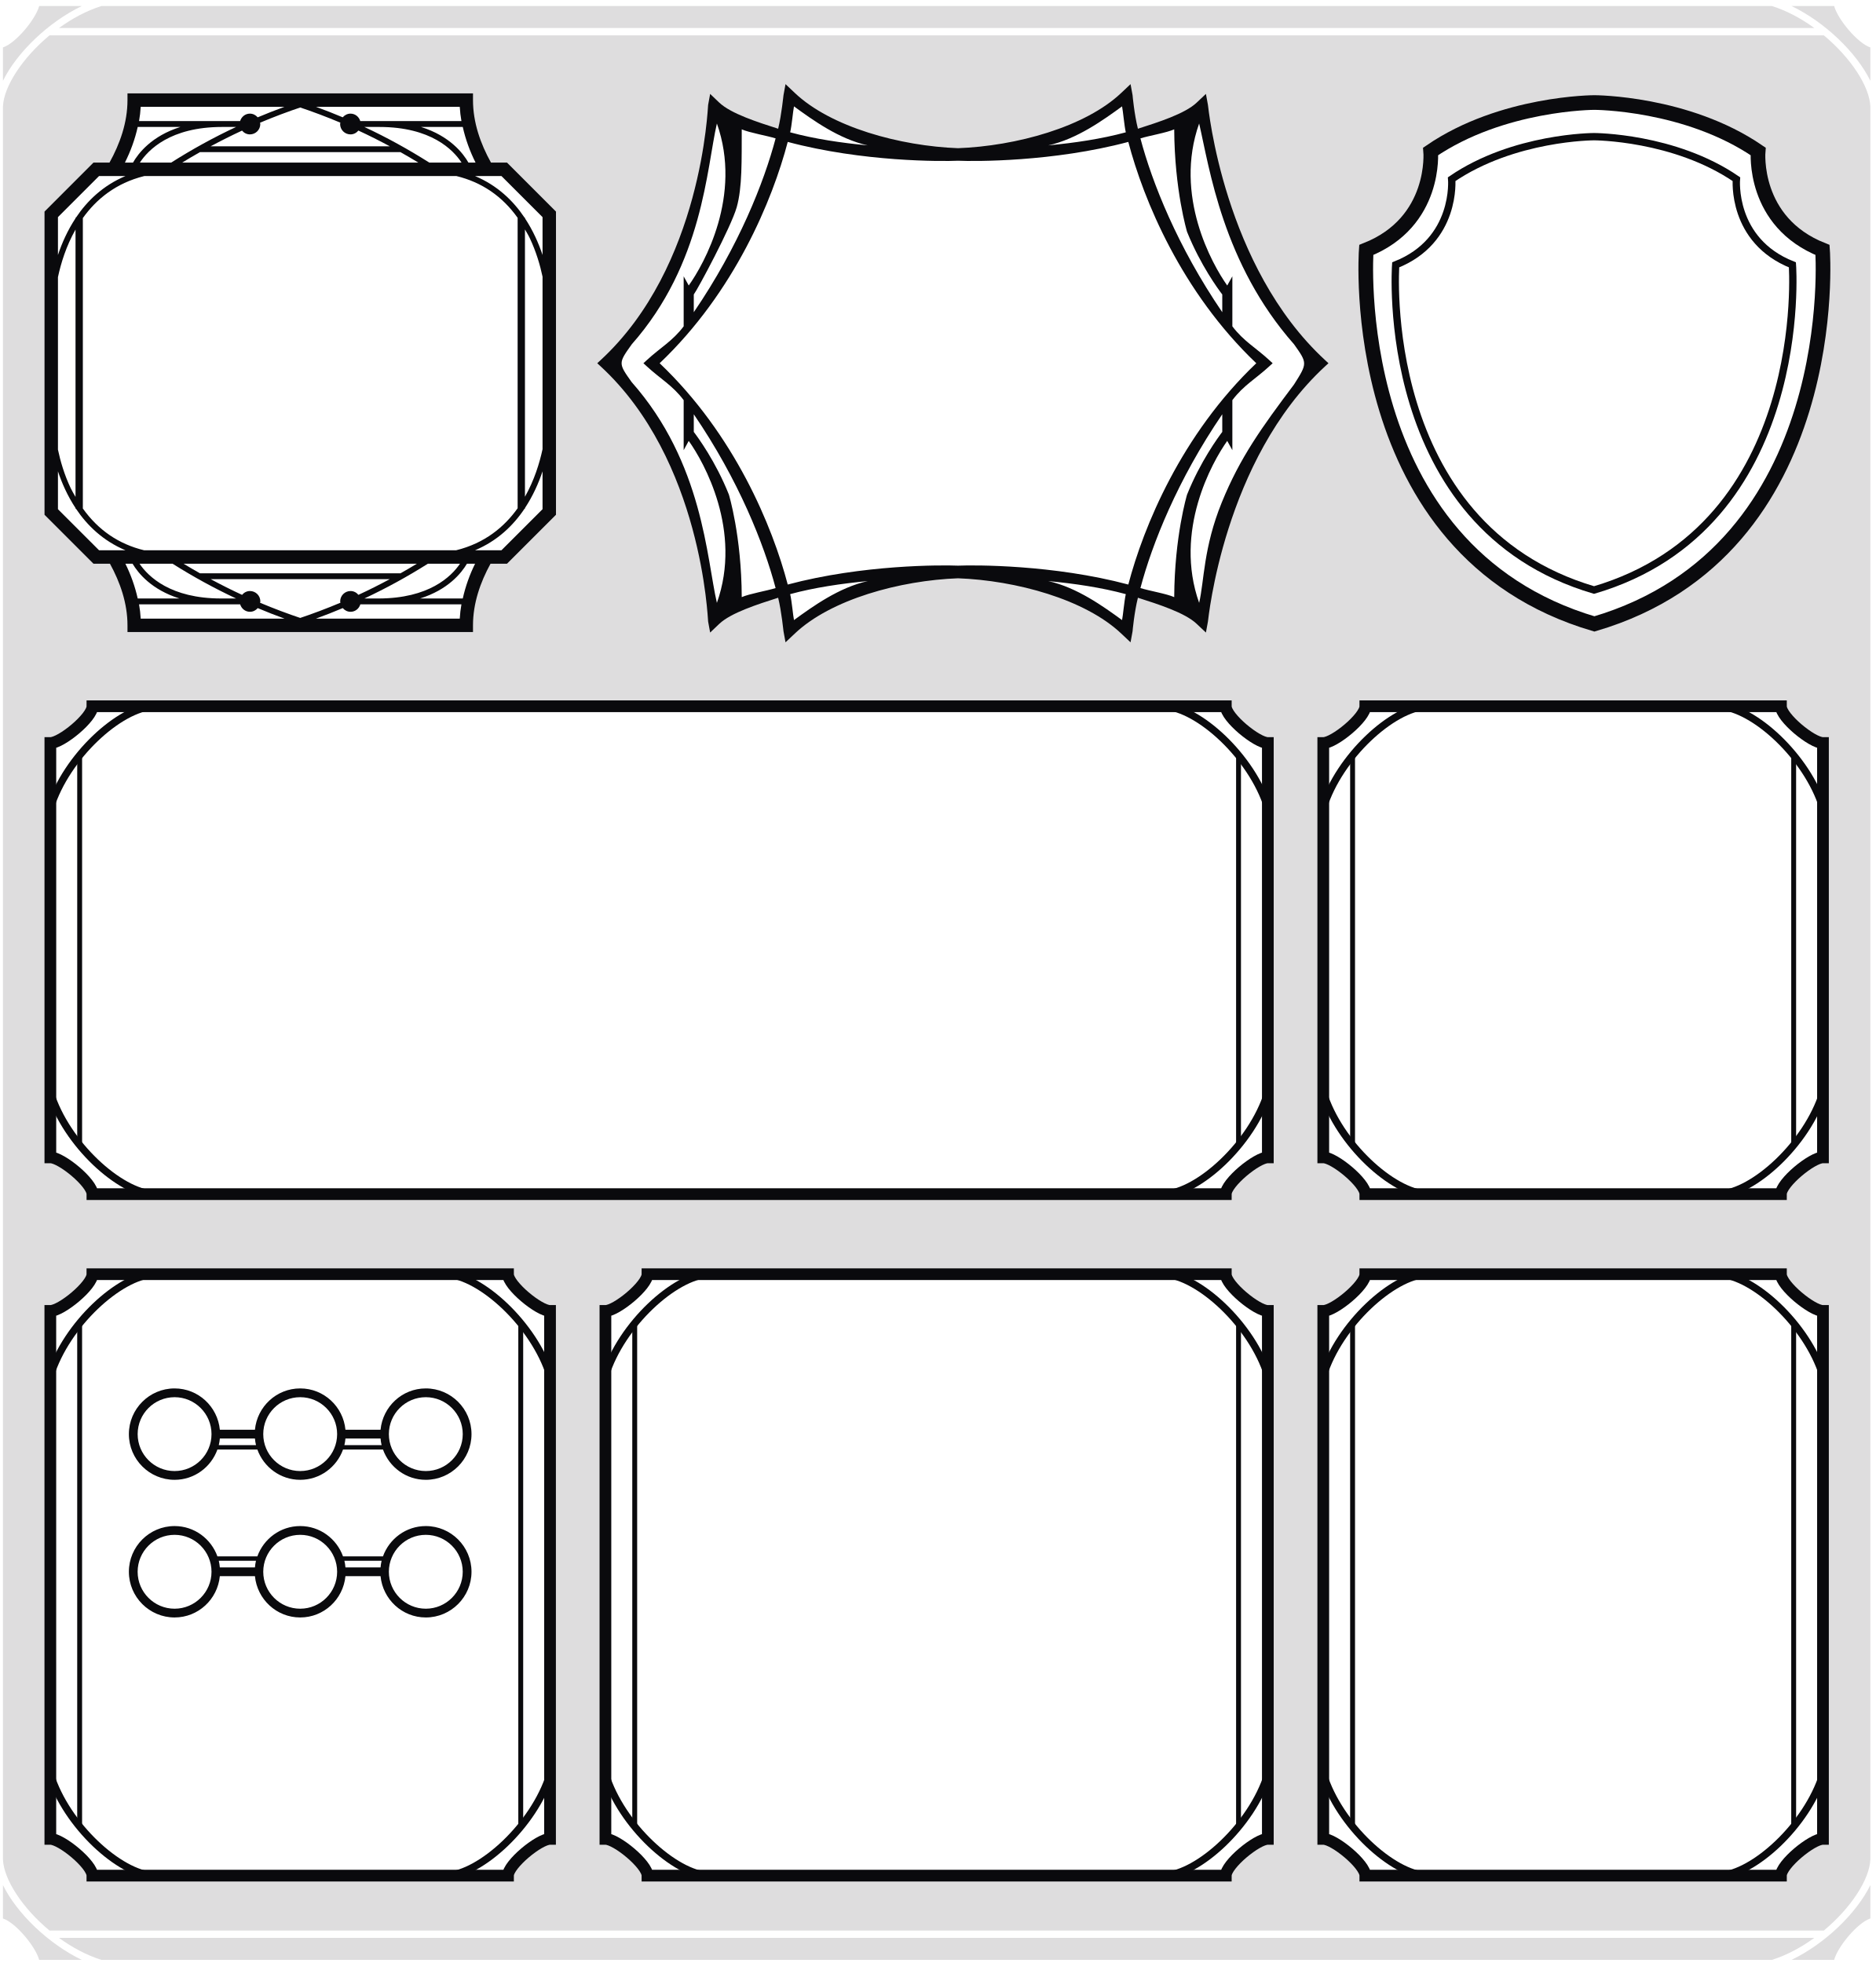
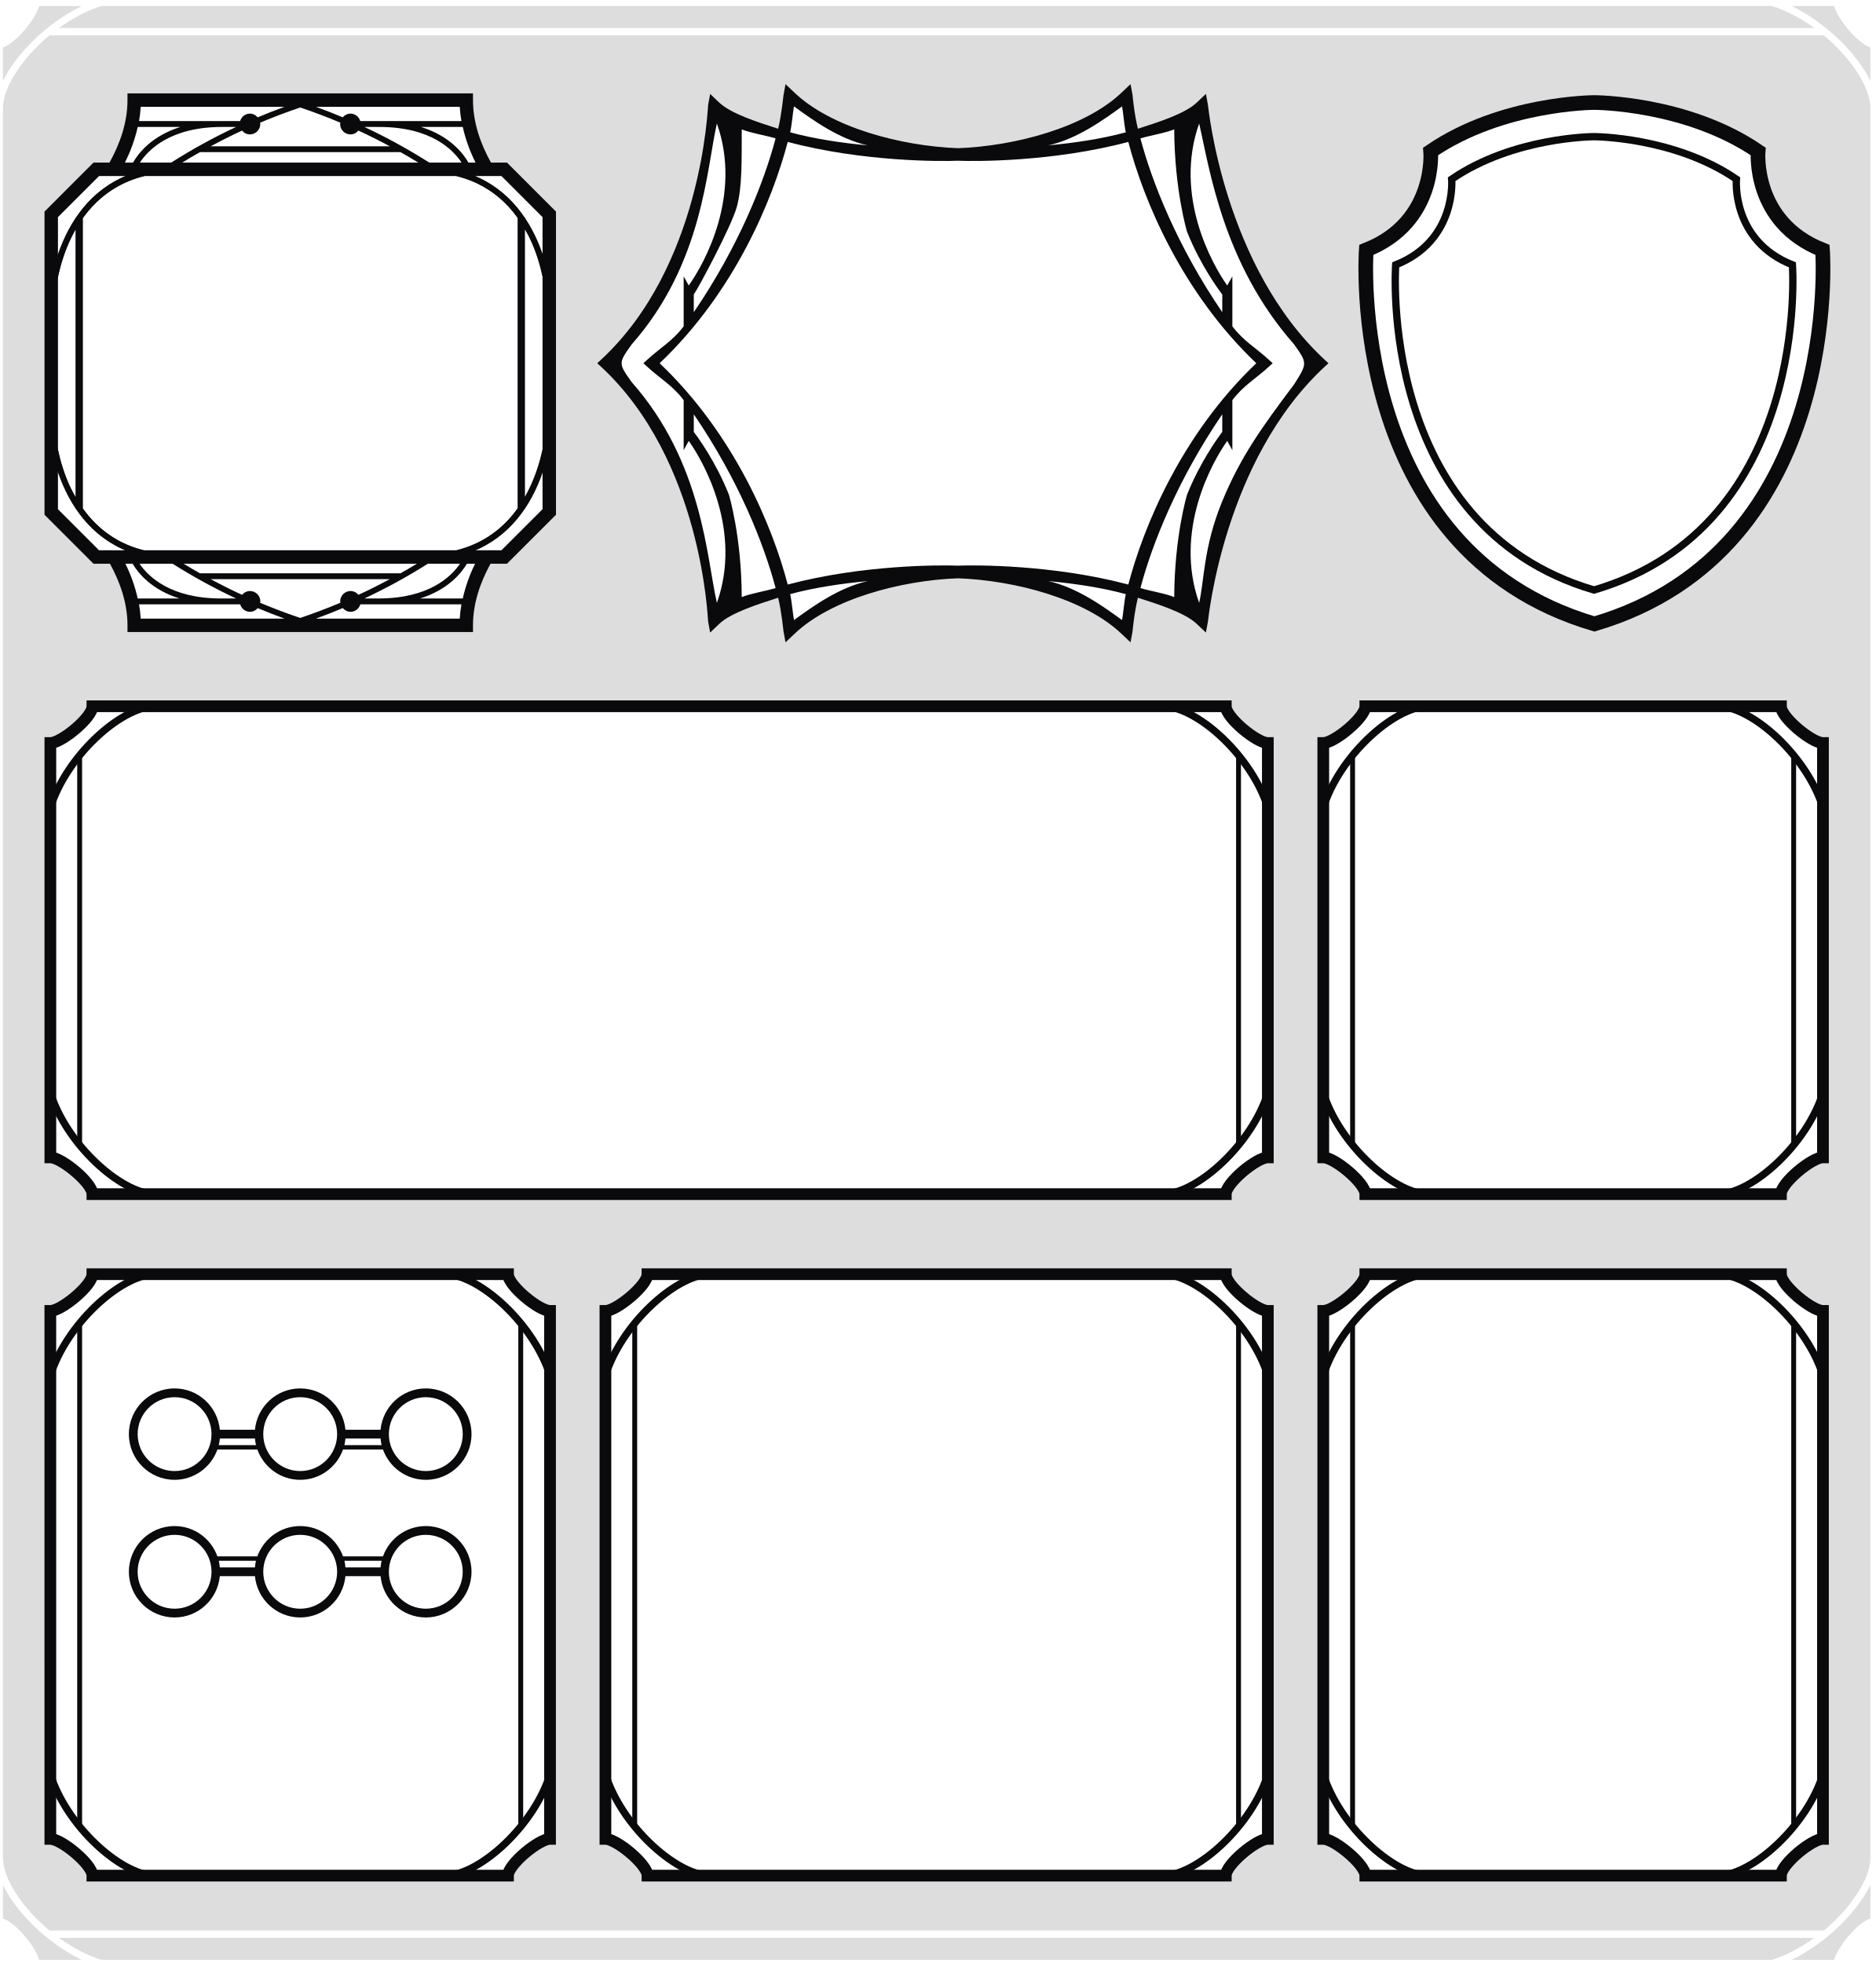
<svg xmlns="http://www.w3.org/2000/svg" width="384pt" height="402pt" viewBox="0 0 384 402" version="1.2">
  <path style=" stroke:none;fill-rule:nonzero;fill:rgb(87.059%,86.824%,86.882%);fill-opacity:1;" d="M 382.996 380.797 C 382.824 384.934 378.965 390.785 373.465 395.355 L 10.137 395.355 C 4.637 390.785 0.777 384.934 0.605 380.797 L 0.605 21.801 C 0.781 17.664 4.641 11.809 10.141 7.238 L 373.465 7.238 C 378.965 11.809 382.824 17.664 382.996 21.797 Z M 382.996 380.797" />
  <path style=" stroke:none;fill-rule:nonzero;fill:rgb(87.059%,86.824%,86.882%);fill-opacity:1;" d="M 0.605 9.715 C 3.234 8.84 7.297 3.945 8.02 1.238 L 16.742 1.238 C 9.902 4.535 3.434 10.77 0.605 16.555 Z M 0.605 9.715" />
  <path style=" stroke:none;fill-rule:nonzero;fill:rgb(87.059%,86.824%,86.882%);fill-opacity:1;" d="M 0.605 392.883 L 0.605 386.043 C 3.434 391.824 9.898 398.059 16.738 401.359 L 8.02 401.359 C 7.293 398.652 3.234 393.758 0.605 392.883" />
  <path style=" stroke:none;fill-rule:nonzero;fill:rgb(87.059%,86.824%,86.882%);fill-opacity:1;" d="M 382.996 392.879 C 380.367 393.754 376.309 398.648 375.586 401.355 L 366.863 401.355 C 373.703 398.059 380.168 391.824 382.996 386.043 Z M 382.996 392.879" />
  <path style=" stroke:none;fill-rule:nonzero;fill:rgb(87.059%,86.824%,86.882%);fill-opacity:1;" d="M 382.996 9.715 L 382.996 16.551 C 380.168 10.77 373.703 4.535 366.863 1.238 L 375.586 1.238 C 376.309 3.941 380.367 8.836 382.996 9.715" />
  <path style="fill-rule:nonzero;fill:rgb(100%,100%,100%);fill-opacity:1;stroke-width:2.4;stroke-linecap:butt;stroke-linejoin:miter;stroke:rgb(4.018%,3.958%,4.968%);stroke-opacity:1;stroke-miterlimit:10;" d="M 10.309 376.582 C 12.555 376.582 18.922 381.797 18.922 384.109 L 104.023 384.109 C 104.023 381.797 110.387 376.582 112.633 376.582 L 112.633 268.465 C 110.387 268.465 104.023 263.25 104.023 260.941 L 18.922 260.941 C 18.922 263.25 12.555 268.465 10.305 268.465 Z M 10.309 376.582" />
  <path style="fill:none;stroke-width:1.5;stroke-linecap:butt;stroke-linejoin:miter;stroke:rgb(4.018%,3.958%,4.968%);stroke-opacity:1;stroke-miterlimit:10;" d="M 112.637 363.34 C 109.371 373.797 98.438 383.812 91.355 384.109" />
  <path style="fill:none;stroke-width:1.5;stroke-linecap:butt;stroke-linejoin:miter;stroke:rgb(4.018%,3.958%,4.968%);stroke-opacity:1;stroke-miterlimit:10;" d="M 10.309 363.34 C 13.574 373.797 24.504 383.812 31.586 384.109" />
  <path style="fill:none;stroke-width:1.5;stroke-linecap:butt;stroke-linejoin:miter;stroke:rgb(4.018%,3.958%,4.968%);stroke-opacity:1;stroke-miterlimit:10;" d="M 112.633 281.707 C 109.371 271.254 98.438 261.238 91.355 260.941" />
  <path style="fill:none;stroke-width:1.5;stroke-linecap:butt;stroke-linejoin:miter;stroke:rgb(4.018%,3.958%,4.968%);stroke-opacity:1;stroke-miterlimit:10;" d="M 10.309 281.707 C 13.57 271.254 24.504 261.238 31.586 260.941" />
  <path style=" stroke:none;fill-rule:nonzero;fill:rgb(4.018%,3.958%,4.968%);fill-opacity:1;" d="M 87.195 284.332 C 82.34 284.332 78.387 288.059 77.926 292.793 L 70.738 292.793 C 70.281 288.059 66.324 284.332 61.473 284.332 C 56.617 284.332 52.664 288.059 52.203 292.793 L 45.02 292.793 C 44.559 288.059 40.605 284.332 35.75 284.332 C 30.59 284.332 26.391 288.531 26.391 293.691 C 26.391 298.852 30.59 303.051 35.75 303.051 C 39.801 303.051 43.223 300.453 44.523 296.844 L 52.699 296.844 C 54.0 300.453 57.426 303.051 61.473 303.051 C 65.523 303.051 68.945 300.453 70.246 296.844 L 78.422 296.844 C 79.723 300.453 83.145 303.051 87.195 303.051 C 92.355 303.051 96.551 298.852 96.551 293.691 C 96.551 288.531 92.355 284.332 87.195 284.332 M 35.75 301.254 C 31.578 301.254 28.188 297.863 28.188 293.691 C 28.188 289.52 31.578 286.129 35.75 286.129 C 39.922 286.129 43.312 289.52 43.312 293.691 C 43.312 297.863 39.922 301.254 35.75 301.254 M 44.801 295.945 C 44.91 295.504 44.973 295.051 45.02 294.59 L 52.203 294.59 C 52.246 295.051 52.309 295.504 52.422 295.945 Z M 61.473 301.254 C 57.301 301.254 53.906 297.863 53.906 293.691 C 53.906 289.52 57.301 286.129 61.473 286.129 C 65.641 286.129 69.035 289.52 69.035 293.691 C 69.035 297.863 65.641 301.254 61.473 301.254 M 70.523 295.945 C 70.633 295.504 70.695 295.051 70.738 294.59 L 77.926 294.59 C 77.969 295.051 78.031 295.504 78.141 295.945 Z M 87.195 301.254 C 83.023 301.254 79.629 297.863 79.629 293.691 C 79.629 289.52 83.023 286.129 87.195 286.129 C 91.363 286.129 94.758 289.52 94.758 293.691 C 94.758 297.863 91.363 301.254 87.195 301.254" />
  <path style=" stroke:none;fill-rule:nonzero;fill:rgb(4.018%,3.958%,4.968%);fill-opacity:1;" d="M 35.75 331.238 C 40.602 331.238 44.559 327.512 45.016 322.777 L 52.203 322.777 C 52.664 327.512 56.617 331.238 61.473 331.238 C 66.324 331.238 70.277 327.512 70.738 322.777 L 77.926 322.777 C 78.387 327.512 82.34 331.238 87.191 331.238 C 92.352 331.238 96.551 327.039 96.551 321.879 C 96.551 316.719 92.352 312.52 87.191 312.52 C 83.145 312.52 79.719 315.121 78.418 318.73 L 70.242 318.73 C 68.941 315.121 65.52 312.52 61.473 312.52 C 57.422 312.52 54.0 315.121 52.695 318.73 L 44.523 318.73 C 43.223 315.121 39.801 312.52 35.75 312.52 C 30.59 312.52 26.391 316.719 26.391 321.879 C 26.391 327.039 30.59 331.238 35.75 331.238 M 87.191 314.316 C 91.363 314.316 94.754 317.711 94.754 321.879 C 94.754 326.051 91.363 329.445 87.191 329.445 C 83.023 329.445 79.629 326.051 79.629 321.879 C 79.629 317.711 83.023 314.316 87.191 314.316 M 78.141 319.625 C 78.031 320.066 77.969 320.52 77.926 320.984 L 70.738 320.984 C 70.695 320.52 70.633 320.066 70.523 319.625 Z M 61.473 314.316 C 65.641 314.316 69.035 317.711 69.035 321.879 C 69.035 326.051 65.641 329.445 61.473 329.445 C 57.301 329.445 53.906 326.051 53.906 321.879 C 53.906 317.711 57.301 314.316 61.473 314.316 M 52.418 319.625 C 52.309 320.066 52.246 320.52 52.203 320.984 L 45.016 320.984 C 44.973 320.52 44.91 320.066 44.801 319.625 Z M 35.75 314.316 C 39.918 314.316 43.312 317.711 43.312 321.879 C 43.312 326.051 39.918 329.445 35.75 329.445 C 31.578 329.445 28.184 326.051 28.184 321.879 C 28.184 317.711 31.578 314.316 35.75 314.316" />
  <path style=" stroke:none;fill-rule:nonzero;fill:rgb(100%,100%,100%);fill-opacity:1;" d="M 124.215 73.777 C 144.594 55.16 145.555 23.703 145.637 23.336 L 146.043 21.141 L 147.859 22.863 C 150.223 25.086 155.641 26.777 159.664 28.059 C 160.371 25.16 160.715 21.473 160.734 21.395 L 161.137 19.199 L 162.977 20.922 C 170.195 27.734 184.172 31.242 195.898 31.672 L 195.734 31.672 C 207.461 31.242 222.055 27.477 229.293 20.668 L 231.133 18.945 L 231.539 21.141 C 231.539 21.215 231.879 24.906 232.605 27.801 C 236.629 26.523 242.043 24.828 244.387 22.609 L 246.23 20.887 L 246.633 23.078 C 246.715 23.445 248.996 55.16 269.355 73.777 L 270.023 74.387 L 269.355 74.992 C 248.996 93.613 246.715 125.324 246.633 125.691 L 246.23 127.883 L 244.387 126.164 C 242.043 123.941 236.629 122.246 232.605 120.969 C 231.879 123.863 231.539 127.555 231.539 127.633 L 231.133 129.824 L 229.293 128.105 C 222.055 121.297 207.461 117.527 195.734 117.098 L 195.898 117.098 C 184.172 117.527 170.195 121.551 162.977 128.359 L 161.137 130.078 L 160.734 127.887 C 160.715 127.812 160.371 124.121 159.664 121.227 C 155.641 122.504 150.223 124.195 147.859 126.422 L 146.043 128.141 L 145.637 125.949 C 145.555 125.582 144.594 93.613 124.215 74.992 L 123.547 74.387 Z M 124.215 73.777" />
  <path style=" stroke:none;fill-rule:nonzero;fill:rgb(4.018%,3.958%,4.968%);fill-opacity:1;" d="M 245.551 123.461 C 246.605 118.938 246.414 112.164 250.176 102.914 C 253.938 93.664 258.352 87.562 264.984 78.73 C 267.734 74.387 267.734 74.387 264.984 70.508 C 250.352 53.938 247.656 34.324 245.551 25.293 C 240.32 40.055 248.199 54.102 251.301 58.469 L 252.352 56.586 L 252.352 66.828 C 254.648 69.875 257.168 71.211 259.918 73.758 L 260.602 74.387 L 259.918 75.012 C 257.168 77.559 254.648 78.898 252.352 81.945 L 252.352 92.188 L 251.301 90.289 C 248.199 94.652 240.32 108.715 245.551 123.461 M 230.531 27.098 C 230.223 25.777 229.953 22.648 229.766 21.785 C 225.941 24.566 220.551 28.465 214.66 29.77 C 220.012 29.27 225.57 28.449 230.531 27.098 M 240.445 26.488 C 238.918 27.18 235.266 27.793 233.527 28.34 C 235.902 37.328 241.094 50.461 250.285 63.938 L 250.285 60.305 C 249.5 59.285 245.824 54.305 243.074 47.473 C 243.055 47.395 240.508 38.941 240.445 26.488 M 233.527 120.43 C 235.266 120.98 238.918 121.594 240.445 122.285 C 240.508 109.812 243.055 101.359 243.074 101.297 C 245.824 94.449 249.5 89.484 250.285 88.449 L 250.285 84.836 C 241.094 98.309 235.902 111.449 233.527 120.43 M 230.531 121.672 C 225.57 120.32 220.012 119.504 214.66 119.0 C 220.551 120.305 225.941 124.207 229.766 126.984 C 229.953 126.121 230.223 122.988 230.531 121.672 M 161.801 121.672 C 162.129 122.988 162.398 126.121 162.586 126.984 C 166.406 124.207 171.801 120.305 177.691 119.0 C 172.34 119.504 166.762 120.32 161.801 121.672 M 177.668 29.77 C 171.781 28.465 166.406 24.566 162.586 21.785 C 162.398 22.648 162.129 25.777 161.801 27.098 C 166.762 28.449 172.34 29.27 177.668 29.77 M 122.98 73.758 C 143.812 54.562 144.922 21.871 145.004 21.492 L 145.418 19.23 L 147.277 21.008 C 149.695 23.297 155.23 25.043 159.344 26.363 C 160.062 23.379 160.414 19.57 160.438 19.492 L 160.852 17.23 L 162.73 19.008 C 170.109 26.027 184.273 29.91 196.258 30.352 L 196.094 30.352 C 208.078 29.91 222.223 26.027 229.621 19.008 L 231.504 17.23 L 231.918 19.492 C 231.918 19.57 232.266 23.379 233.012 26.363 C 237.121 25.043 242.656 23.297 245.055 21.008 L 246.938 19.23 L 247.352 21.492 C 247.434 21.871 250.539 54.562 271.352 73.758 L 272.031 74.387 L 271.352 75.012 C 250.539 94.207 247.434 126.902 247.352 127.281 L 246.938 129.539 L 245.055 127.766 C 242.656 125.473 237.121 123.727 233.012 122.41 C 232.266 125.395 231.918 129.199 231.918 129.281 L 231.504 131.539 L 229.621 129.766 C 222.223 122.746 208.078 118.859 196.094 118.422 L 196.258 118.422 C 184.273 118.859 170.109 122.746 162.73 129.766 L 160.852 131.539 L 160.438 129.281 C 160.414 129.199 160.062 125.395 159.344 122.41 C 155.23 123.727 149.695 125.473 147.277 127.766 L 145.418 129.539 L 145.004 127.281 C 144.922 126.902 143.812 94.207 122.98 75.012 L 122.301 74.387 Z M 135.078 74.387 C 150.453 89.008 158.203 107.883 161.305 119.707 C 176.68 115.609 192.809 115.699 196.195 115.84 L 196.156 115.84 C 199.543 115.699 215.672 115.609 231.047 119.707 C 234.148 107.883 241.898 89.008 257.25 74.387 C 241.898 59.766 234.148 40.891 231.047 29.062 C 215.672 33.164 199.543 33.07 196.156 32.914 L 196.195 32.914 C 192.809 33.07 176.68 33.164 161.305 29.062 C 158.203 40.891 150.453 59.766 135.078 74.387 M 141.031 58.469 C 144.152 54.102 152.031 40.059 146.801 25.293 C 144.695 34.324 143.996 53.938 129.367 70.508 C 126.598 74.387 126.598 74.387 129.348 78.25 C 143.977 94.801 144.695 114.434 146.801 123.461 C 152.031 108.715 144.152 94.652 141.031 90.289 L 139.996 92.188 L 139.996 81.945 C 137.703 78.898 135.184 77.559 132.438 75.012 L 131.754 74.387 L 132.438 73.758 C 135.184 71.211 137.703 69.875 139.996 66.828 L 139.996 56.586 Z M 142.066 88.449 C 142.852 89.484 146.527 94.449 149.254 101.281 C 149.254 101.281 151.844 109.766 151.887 122.285 C 153.438 121.594 157.086 120.98 158.824 120.43 C 156.449 111.449 151.262 98.309 142.066 84.836 Z M 142.066 63.938 C 151.262 50.461 156.449 37.328 158.824 28.34 C 157.086 27.793 153.438 27.18 151.887 26.488 C 151.863 32.738 152.012 38.383 150.855 42.449 C 149.699 46.516 142.852 59.285 142.066 60.305 Z M 142.066 63.938" />
  <path style=" stroke:none;fill-rule:nonzero;fill:rgb(100%,100%,100%);fill-opacity:1;" d="M 326.484 20.996 C 326.484 20.996 345.395 20.996 360.012 31.008 C 360.012 31.008 358.742 45.469 373.203 51.188 C 373.203 51.188 377.73 112.68 326.484 127.773 C 275.242 112.68 279.77 51.188 279.77 51.188 C 294.23 45.469 292.961 31.008 292.961 31.008 C 307.578 20.996 326.484 20.996 326.484 20.996" />
  <path style="fill:none;stroke-width:3.0;stroke-linecap:butt;stroke-linejoin:miter;stroke:rgb(4.018%,3.958%,4.968%);stroke-opacity:1;stroke-miterlimit:10;" d="M 326.484 20.996 C 326.484 20.996 345.395 20.996 360.012 31.008 C 360.012 31.008 358.742 45.469 373.203 51.188 C 373.203 51.188 377.73 112.68 326.484 127.773 C 275.242 112.68 279.77 51.188 279.77 51.188 C 294.23 45.469 292.961 31.008 292.961 31.008 C 307.578 20.996 326.484 20.996 326.484 20.996 Z M 326.484 20.996" />
  <path style="fill:none;stroke-width:1.5;stroke-linecap:butt;stroke-linejoin:miter;stroke:rgb(4.018%,3.958%,4.968%);stroke-opacity:1;stroke-miterlimit:10;" d="M 326.414 27.988 C 326.414 27.988 342.855 27.988 355.566 36.691 C 355.566 36.691 354.461 49.266 367.035 54.238 C 367.035 54.238 370.973 107.707 326.414 120.832 C 281.859 107.707 285.797 54.238 285.797 54.238 C 298.371 49.266 297.262 36.691 297.262 36.691 C 309.977 27.988 326.414 27.988 326.414 27.988 Z M 326.414 27.988" />
  <path style=" stroke:none;fill-rule:nonzero;fill:rgb(100%,100%,100%);fill-opacity:1;" d="M 95.805 127.781 L 95.805 126.449 C 95.805 122.055 97.258 117.902 99.281 114.207 L 102.559 114.207 L 112.281 104.48 L 112.281 44.258 L 102.559 34.531 L 99.375 34.531 C 97.297 30.789 95.805 26.57 95.805 22.113 L 95.805 20.781 L 27.172 20.781 L 27.172 22.113 C 27.172 26.57 25.676 30.789 23.598 34.531 L 20.418 34.531 L 10.695 44.258 L 10.695 104.48 L 20.418 114.207 L 23.691 114.207 C 25.719 117.902 27.172 122.055 27.172 126.449 L 27.172 127.781 Z M 95.805 127.781" />
  <path style=" stroke:none;fill-rule:nonzero;fill:rgb(4.018%,3.958%,4.968%);fill-opacity:1;" d="M 96.855 129.434 L 96.855 128.062 C 96.855 123.535 98.355 119.25 100.445 115.441 L 103.82 115.441 L 113.848 105.418 L 113.848 43.328 L 103.82 33.297 L 100.539 33.297 C 98.395 29.441 96.855 25.094 96.855 20.5 L 96.855 19.125 L 26.105 19.125 L 26.105 20.5 C 26.105 25.094 24.562 29.441 22.422 33.297 L 19.141 33.297 L 9.117 43.328 L 9.117 105.418 L 19.141 115.441 L 22.516 115.441 C 24.605 119.25 26.105 123.535 26.105 128.062 L 26.105 129.434 Z M 51.172 27.523 C 52.348 27.523 53.301 26.574 53.301 25.398 C 53.301 25.301 53.258 25.219 53.246 25.129 C 56.078 23.938 58.957 22.852 61.887 21.875 L 61.074 21.875 C 64.0 22.848 66.875 23.934 69.703 25.121 C 69.688 25.215 69.645 25.301 69.645 25.398 C 69.645 26.574 70.598 27.523 71.773 27.523 C 72.434 27.523 72.996 27.207 73.387 26.738 C 75.57 27.742 77.707 28.824 79.82 29.957 L 43.137 29.957 C 45.25 28.828 47.383 27.75 49.562 26.746 C 49.953 27.211 50.516 27.523 51.172 27.523 M 35.051 33.297 L 28.641 33.297 C 30.348 30.691 34.879 26.0 45.48 26.0 L 48.34 26.0 C 43.75 28.148 39.316 30.59 35.051 33.297 M 40.949 31.156 L 82.008 31.156 C 83.238 31.848 84.453 32.562 85.656 33.297 L 37.305 33.297 C 38.504 32.562 39.723 31.848 40.949 31.156 M 87.906 33.297 C 83.641 30.59 79.207 28.148 74.617 26.0 L 77.676 26.0 C 88.277 26.0 92.809 30.691 94.512 33.297 Z M 97.379 33.297 L 95.922 33.297 C 94.832 31.387 92.109 27.848 86.219 26.0 L 94.762 26.0 C 95.332 28.566 96.238 31.016 97.379 33.297 M 94.145 21.875 C 94.199 22.863 94.32 23.84 94.488 24.797 L 73.777 24.797 C 73.516 23.926 72.738 23.27 71.773 23.27 C 71.129 23.27 70.574 23.574 70.18 24.023 C 68.375 23.262 66.551 22.547 64.703 21.875 Z M 58.254 21.875 C 56.406 22.547 54.578 23.266 52.766 24.027 C 52.379 23.574 51.82 23.27 51.172 23.27 C 50.211 23.27 49.43 23.926 49.168 24.797 L 28.473 24.797 C 28.641 23.84 28.758 22.863 28.812 21.875 Z M 28.199 26.0 L 36.938 26.0 C 31.047 27.848 28.324 31.387 27.234 33.297 L 25.578 33.297 C 26.723 31.016 27.629 28.566 28.199 26.0 M 11.867 44.465 L 20.285 36.047 L 25.699 36.047 C 21.121 37.973 17.867 41.105 15.555 44.562 L 15.465 44.562 L 15.465 44.703 C 13.84 47.168 12.684 49.77 11.867 52.215 Z M 11.867 56.758 C 12.469 53.926 13.547 50.398 15.465 47.012 L 15.465 101.758 C 15.129 101.164 14.777 100.602 14.473 99.961 C 13.16 97.191 12.359 94.41 11.867 92.082 Z M 20.285 112.691 L 11.867 104.277 L 11.867 96.523 C 12.684 98.969 13.84 101.574 15.465 104.035 L 15.465 104.18 L 15.555 104.18 C 17.867 107.633 21.121 110.766 25.699 112.691 Z M 71.785 121.035 C 70.609 121.035 69.66 121.988 69.66 123.16 C 69.66 123.258 69.699 123.34 69.711 123.43 C 66.883 124.621 64.0 125.707 61.07 126.684 L 61.883 126.684 C 58.957 125.711 56.082 124.625 53.254 123.438 C 53.27 123.344 53.312 123.258 53.312 123.16 C 53.312 121.988 52.359 121.035 51.184 121.035 C 50.523 121.035 49.961 121.352 49.57 121.82 C 47.387 120.82 45.25 119.738 43.137 118.602 L 79.82 118.602 C 77.711 119.734 75.574 120.812 73.395 121.816 C 73.004 121.348 72.441 121.035 71.785 121.035 M 87.621 115.441 L 94.195 115.441 C 92.402 118.078 87.848 122.562 77.477 122.562 L 74.617 122.562 C 79.105 120.457 83.445 118.078 87.621 115.441 M 82.008 117.406 L 40.949 117.406 C 39.82 116.766 38.695 116.117 37.586 115.441 L 85.367 115.441 C 84.262 116.117 83.137 116.766 82.008 117.406 M 35.336 115.441 C 39.512 118.078 43.852 120.457 48.34 122.562 L 45.285 122.562 C 34.918 122.562 30.363 118.078 28.57 115.441 Z M 25.676 115.441 L 27.145 115.441 C 28.297 117.387 31.031 120.766 36.742 122.562 L 28.199 122.562 C 27.641 120.066 26.781 117.672 25.676 115.441 M 28.812 126.684 C 28.758 125.695 28.641 124.719 28.473 123.762 L 49.18 123.762 C 49.441 124.637 50.223 125.289 51.184 125.289 C 51.832 125.289 52.387 124.988 52.777 124.535 C 54.582 125.297 56.41 126.012 58.254 126.684 Z M 64.703 126.684 C 66.555 126.012 68.383 125.293 70.191 124.531 C 70.578 124.988 71.137 125.289 71.785 125.289 C 72.746 125.289 73.527 124.637 73.789 123.762 L 94.488 123.762 C 94.32 124.719 94.199 125.695 94.145 126.684 Z M 94.762 122.562 L 86.023 122.562 C 91.738 120.766 94.465 117.387 95.617 115.441 L 97.285 115.441 C 96.18 117.672 95.32 120.066 94.762 122.562 M 29.52 112.691 C 24.293 111.426 20.109 108.547 16.965 104.133 L 16.965 44.656 C 19.699 40.824 23.703 37.496 29.57 36.047 L 93.441 36.047 C 98.668 37.316 102.855 40.191 105.996 44.605 L 105.996 104.086 C 103.266 107.918 99.258 111.246 93.391 112.691 Z M 111.098 104.277 L 102.68 112.691 L 97.266 112.691 C 101.84 110.766 105.098 107.633 107.406 104.18 L 107.496 104.18 L 107.496 104.035 C 109.121 101.574 110.281 98.969 111.098 96.523 Z M 111.098 91.984 C 110.488 94.82 109.41 98.344 107.496 101.73 L 107.496 46.984 C 107.832 47.578 108.188 48.137 108.488 48.777 C 109.797 51.547 110.605 54.332 111.098 56.66 Z M 111.098 52.215 C 110.281 49.77 109.121 47.168 107.496 44.703 L 107.496 44.562 L 107.406 44.562 C 105.098 41.105 101.84 37.973 97.266 36.047 L 102.68 36.047 L 111.098 44.465 Z M 111.098 52.215" />
  <path style="fill-rule:nonzero;fill:rgb(100%,100%,100%);fill-opacity:1;stroke-width:2.4;stroke-linecap:butt;stroke-linejoin:miter;stroke:rgb(4.018%,3.958%,4.968%);stroke-opacity:1;stroke-miterlimit:10;" d="M 123.973 376.582 C 126.223 376.582 132.586 381.797 132.586 384.109 L 251.008 384.109 C 251.008 381.797 257.371 376.582 259.617 376.582 L 259.617 268.465 C 257.371 268.465 251.008 263.25 251.008 260.941 L 132.586 260.941 C 132.586 263.25 126.219 268.465 123.973 268.465 Z M 123.973 376.582" />
  <path style="fill:none;stroke-width:1.5;stroke-linecap:butt;stroke-linejoin:miter;stroke:rgb(4.018%,3.958%,4.968%);stroke-opacity:1;stroke-miterlimit:10;" d="M 259.621 363.34 C 256.355 373.797 245.422 383.812 238.34 384.109" />
  <path style="fill:none;stroke-width:1.5;stroke-linecap:butt;stroke-linejoin:miter;stroke:rgb(4.018%,3.958%,4.968%);stroke-opacity:1;stroke-miterlimit:10;" d="M 123.973 363.34 C 127.238 373.797 138.168 383.812 145.25 384.109" />
  <path style="fill:none;stroke-width:1.5;stroke-linecap:butt;stroke-linejoin:miter;stroke:rgb(4.018%,3.958%,4.968%);stroke-opacity:1;stroke-miterlimit:10;" d="M 259.617 281.707 C 256.355 271.254 245.422 261.238 238.34 260.941" />
  <path style="fill:none;stroke-width:1.5;stroke-linecap:butt;stroke-linejoin:miter;stroke:rgb(4.018%,3.958%,4.968%);stroke-opacity:1;stroke-miterlimit:10;" d="M 123.973 281.707 C 127.234 271.254 138.168 261.238 145.25 260.941" />
  <path style="fill-rule:nonzero;fill:rgb(100%,100%,100%);fill-opacity:1;stroke-width:2.4;stroke-linecap:butt;stroke-linejoin:miter;stroke:rgb(4.018%,3.958%,4.968%);stroke-opacity:1;stroke-miterlimit:10;" d="M 270.969 376.582 C 273.219 376.582 279.582 381.797 279.582 384.109 L 364.684 384.109 C 364.684 381.797 371.047 376.582 373.293 376.582 L 373.293 268.465 C 371.047 268.465 364.684 263.25 364.684 260.941 L 279.582 260.941 C 279.582 263.25 273.215 268.465 270.969 268.465 Z M 270.969 376.582" />
  <path style="fill:none;stroke-width:1.5;stroke-linecap:butt;stroke-linejoin:miter;stroke:rgb(4.018%,3.958%,4.968%);stroke-opacity:1;stroke-miterlimit:10;" d="M 373.297 363.34 C 370.031 373.797 359.098 383.812 352.02 384.109" />
  <path style="fill:none;stroke-width:1.5;stroke-linecap:butt;stroke-linejoin:miter;stroke:rgb(4.018%,3.958%,4.968%);stroke-opacity:1;stroke-miterlimit:10;" d="M 270.969 363.34 C 274.234 373.797 285.164 383.812 292.246 384.109" />
  <path style="fill:none;stroke-width:1.5;stroke-linecap:butt;stroke-linejoin:miter;stroke:rgb(4.018%,3.958%,4.968%);stroke-opacity:1;stroke-miterlimit:10;" d="M 373.293 281.707 C 370.031 271.254 359.098 261.238 352.016 260.941" />
  <path style="fill:none;stroke-width:1.5;stroke-linecap:butt;stroke-linejoin:miter;stroke:rgb(4.018%,3.958%,4.968%);stroke-opacity:1;stroke-miterlimit:10;" d="M 270.969 281.707 C 274.23 271.254 285.164 261.238 292.246 260.941" />
  <path style="fill-rule:nonzero;fill:rgb(100%,100%,100%);fill-opacity:1;stroke-width:2.4;stroke-linecap:butt;stroke-linejoin:miter;stroke:rgb(4.018%,3.958%,4.968%);stroke-opacity:1;stroke-miterlimit:10;" d="M 270.969 237.016 C 273.219 237.016 279.582 242.23 279.582 244.543 L 364.684 244.543 C 364.684 242.23 371.047 237.016 373.293 237.016 L 373.293 152.16 C 371.047 152.16 364.684 146.945 364.684 144.637 L 279.582 144.637 C 279.582 146.945 273.215 152.16 270.969 152.16 Z M 270.969 237.016" />
  <path style="fill:none;stroke-width:1.5;stroke-linecap:butt;stroke-linejoin:miter;stroke:rgb(4.018%,3.958%,4.968%);stroke-opacity:1;stroke-miterlimit:10;" d="M 373.297 223.773 C 370.031 234.23 359.098 244.246 352.02 244.543" />
  <path style="fill:none;stroke-width:1.5;stroke-linecap:butt;stroke-linejoin:miter;stroke:rgb(4.018%,3.958%,4.968%);stroke-opacity:1;stroke-miterlimit:10;" d="M 270.969 223.773 C 274.234 234.23 285.164 244.246 292.246 244.543" />
  <path style="fill:none;stroke-width:1.5;stroke-linecap:butt;stroke-linejoin:miter;stroke:rgb(4.018%,3.958%,4.968%);stroke-opacity:1;stroke-miterlimit:10;" d="M 373.293 165.402 C 370.031 154.949 359.098 144.934 352.016 144.637" />
  <path style="fill:none;stroke-width:1.5;stroke-linecap:butt;stroke-linejoin:miter;stroke:rgb(4.018%,3.958%,4.968%);stroke-opacity:1;stroke-miterlimit:10;" d="M 270.969 165.402 C 274.23 154.949 285.164 144.934 292.246 144.637" />
  <path style="fill-rule:nonzero;fill:rgb(100%,100%,100%);fill-opacity:1;stroke-width:2.4;stroke-linecap:butt;stroke-linejoin:miter;stroke:rgb(4.018%,3.958%,4.968%);stroke-opacity:1;stroke-miterlimit:10;" d="M 10.312 237.016 C 12.562 237.016 18.926 242.23 18.926 244.543 L 251.008 244.543 C 251.008 242.23 257.371 237.016 259.617 237.016 L 259.617 152.16 C 257.371 152.16 251.008 146.945 251.008 144.637 L 18.926 144.637 C 18.926 146.945 12.559 152.16 10.312 152.16 Z M 10.312 237.016" />
  <path style="fill:none;stroke-width:1.5;stroke-linecap:butt;stroke-linejoin:miter;stroke:rgb(4.018%,3.958%,4.968%);stroke-opacity:1;stroke-miterlimit:10;" d="M 259.621 223.773 C 256.355 234.23 245.422 244.246 238.34 244.543" />
  <path style="fill:none;stroke-width:1.5;stroke-linecap:butt;stroke-linejoin:miter;stroke:rgb(4.018%,3.958%,4.968%);stroke-opacity:1;stroke-miterlimit:10;" d="M 10.312 223.773 C 13.578 234.23 24.508 244.246 31.59 244.543" />
  <path style="fill:none;stroke-width:1.5;stroke-linecap:butt;stroke-linejoin:miter;stroke:rgb(4.018%,3.958%,4.968%);stroke-opacity:1;stroke-miterlimit:10;" d="M 259.617 165.402 C 256.355 154.949 245.422 144.934 238.34 144.637" />
  <path style="fill:none;stroke-width:1.5;stroke-linecap:butt;stroke-linejoin:miter;stroke:rgb(4.018%,3.958%,4.968%);stroke-opacity:1;stroke-miterlimit:10;" d="M 10.312 165.402 C 13.574 154.949 24.508 144.934 31.59 144.637" />
  <path style=" stroke:none;fill-rule:nonzero;fill:rgb(87.059%,86.824%,86.882%);fill-opacity:1;" d="M 20.754 1.238 L 362.852 1.238 C 365.91 2.207 368.863 3.805 371.527 5.738 L 12.078 5.738 C 14.742 3.805 17.695 2.207 20.754 1.238" />
  <path style=" stroke:none;fill-rule:nonzero;fill:rgb(87.059%,86.824%,86.882%);fill-opacity:1;" d="M 362.852 401.355 L 20.75 401.359 C 17.691 400.387 14.738 398.789 12.074 396.855 L 371.523 396.855 C 368.859 398.789 365.91 400.387 362.852 401.355" />
  <path style="fill:none;stroke-width:1.0;stroke-linecap:butt;stroke-linejoin:miter;stroke:rgb(4.018%,3.958%,4.968%);stroke-opacity:1;stroke-miterlimit:10;" d="M 16.309 270.984 L 16.309 374.062" />
  <path style="fill:none;stroke-width:1.0;stroke-linecap:butt;stroke-linejoin:miter;stroke:rgb(4.018%,3.958%,4.968%);stroke-opacity:1;stroke-miterlimit:10;" d="M 16.312 154.68 L 16.312 234.496" />
  <path style="fill:none;stroke-width:1.0;stroke-linecap:butt;stroke-linejoin:miter;stroke:rgb(4.018%,3.958%,4.968%);stroke-opacity:1;stroke-miterlimit:10;" d="M 106.633 270.984 L 106.633 374.062" />
  <path style="fill:none;stroke-width:1.0;stroke-linecap:butt;stroke-linejoin:miter;stroke:rgb(4.018%,3.958%,4.968%);stroke-opacity:1;stroke-miterlimit:10;" d="M 129.973 270.984 L 129.973 374.062" />
  <path style="fill:none;stroke-width:1.0;stroke-linecap:butt;stroke-linejoin:miter;stroke:rgb(4.018%,3.958%,4.968%);stroke-opacity:1;stroke-miterlimit:10;" d="M 253.617 154.68 L 253.617 234.496" />
  <path style="fill:none;stroke-width:1.0;stroke-linecap:butt;stroke-linejoin:miter;stroke:rgb(4.018%,3.958%,4.968%);stroke-opacity:1;stroke-miterlimit:10;" d="M 253.617 270.984 L 253.617 374.062" />
  <path style="fill:none;stroke-width:1.0;stroke-linecap:butt;stroke-linejoin:miter;stroke:rgb(4.018%,3.958%,4.968%);stroke-opacity:1;stroke-miterlimit:10;" d="M 276.969 154.68 L 276.969 234.496" />
  <path style="fill:none;stroke-width:1.0;stroke-linecap:butt;stroke-linejoin:miter;stroke:rgb(4.018%,3.958%,4.968%);stroke-opacity:1;stroke-miterlimit:10;" d="M 276.969 270.984 L 276.969 374.062" />
  <path style="fill:none;stroke-width:1.0;stroke-linecap:butt;stroke-linejoin:miter;stroke:rgb(4.018%,3.958%,4.968%);stroke-opacity:1;stroke-miterlimit:10;" d="M 367.293 154.68 L 367.293 234.496" />
  <path style="fill:none;stroke-width:1.0;stroke-linecap:butt;stroke-linejoin:miter;stroke:rgb(4.018%,3.958%,4.968%);stroke-opacity:1;stroke-miterlimit:10;" d="M 367.293 270.984 L 367.293 374.062" />
+   <g id="max_hit_points_partial" fill="none" stroke="rgb(4.018%,3.958%,4.968%)">
+     <path id="frame" stroke-width="2.4" d="M 10.5 43.9 L 19.7 34.7 L 103.3 34.7 L 112.5 43.9 L 112.5 104.9 L 103.3 114.1 L 19.7 114.1 L 10.5 104.9 Z" />
+     <g id="corner_curvelets" stroke-width="1.2">
+       <path d="M  10.5 64   C  10.5  52.6  16.5  34.7 36  34.7" />
+       <path d="M  10.5 84.8 C  10.5  96.2  16.5 114.1 36 114.1" />
+       <path d="M 112.5 64   C 112.5  52.6 106.5  34.7 87  34.7" />
+       <path d="M 112.5 84.8 C 112.5  96.2 106.5 114.1 87 114.1" />
+     </g>
+     <g id="side_lines" stroke-width="1.2">
+       <path d="M  16.3 44.5 L  16.3 104.2" />
+       <path d="M 106.7 44.5 L 106.7 104.2" />
+     </g>
+   </g>
</svg>
